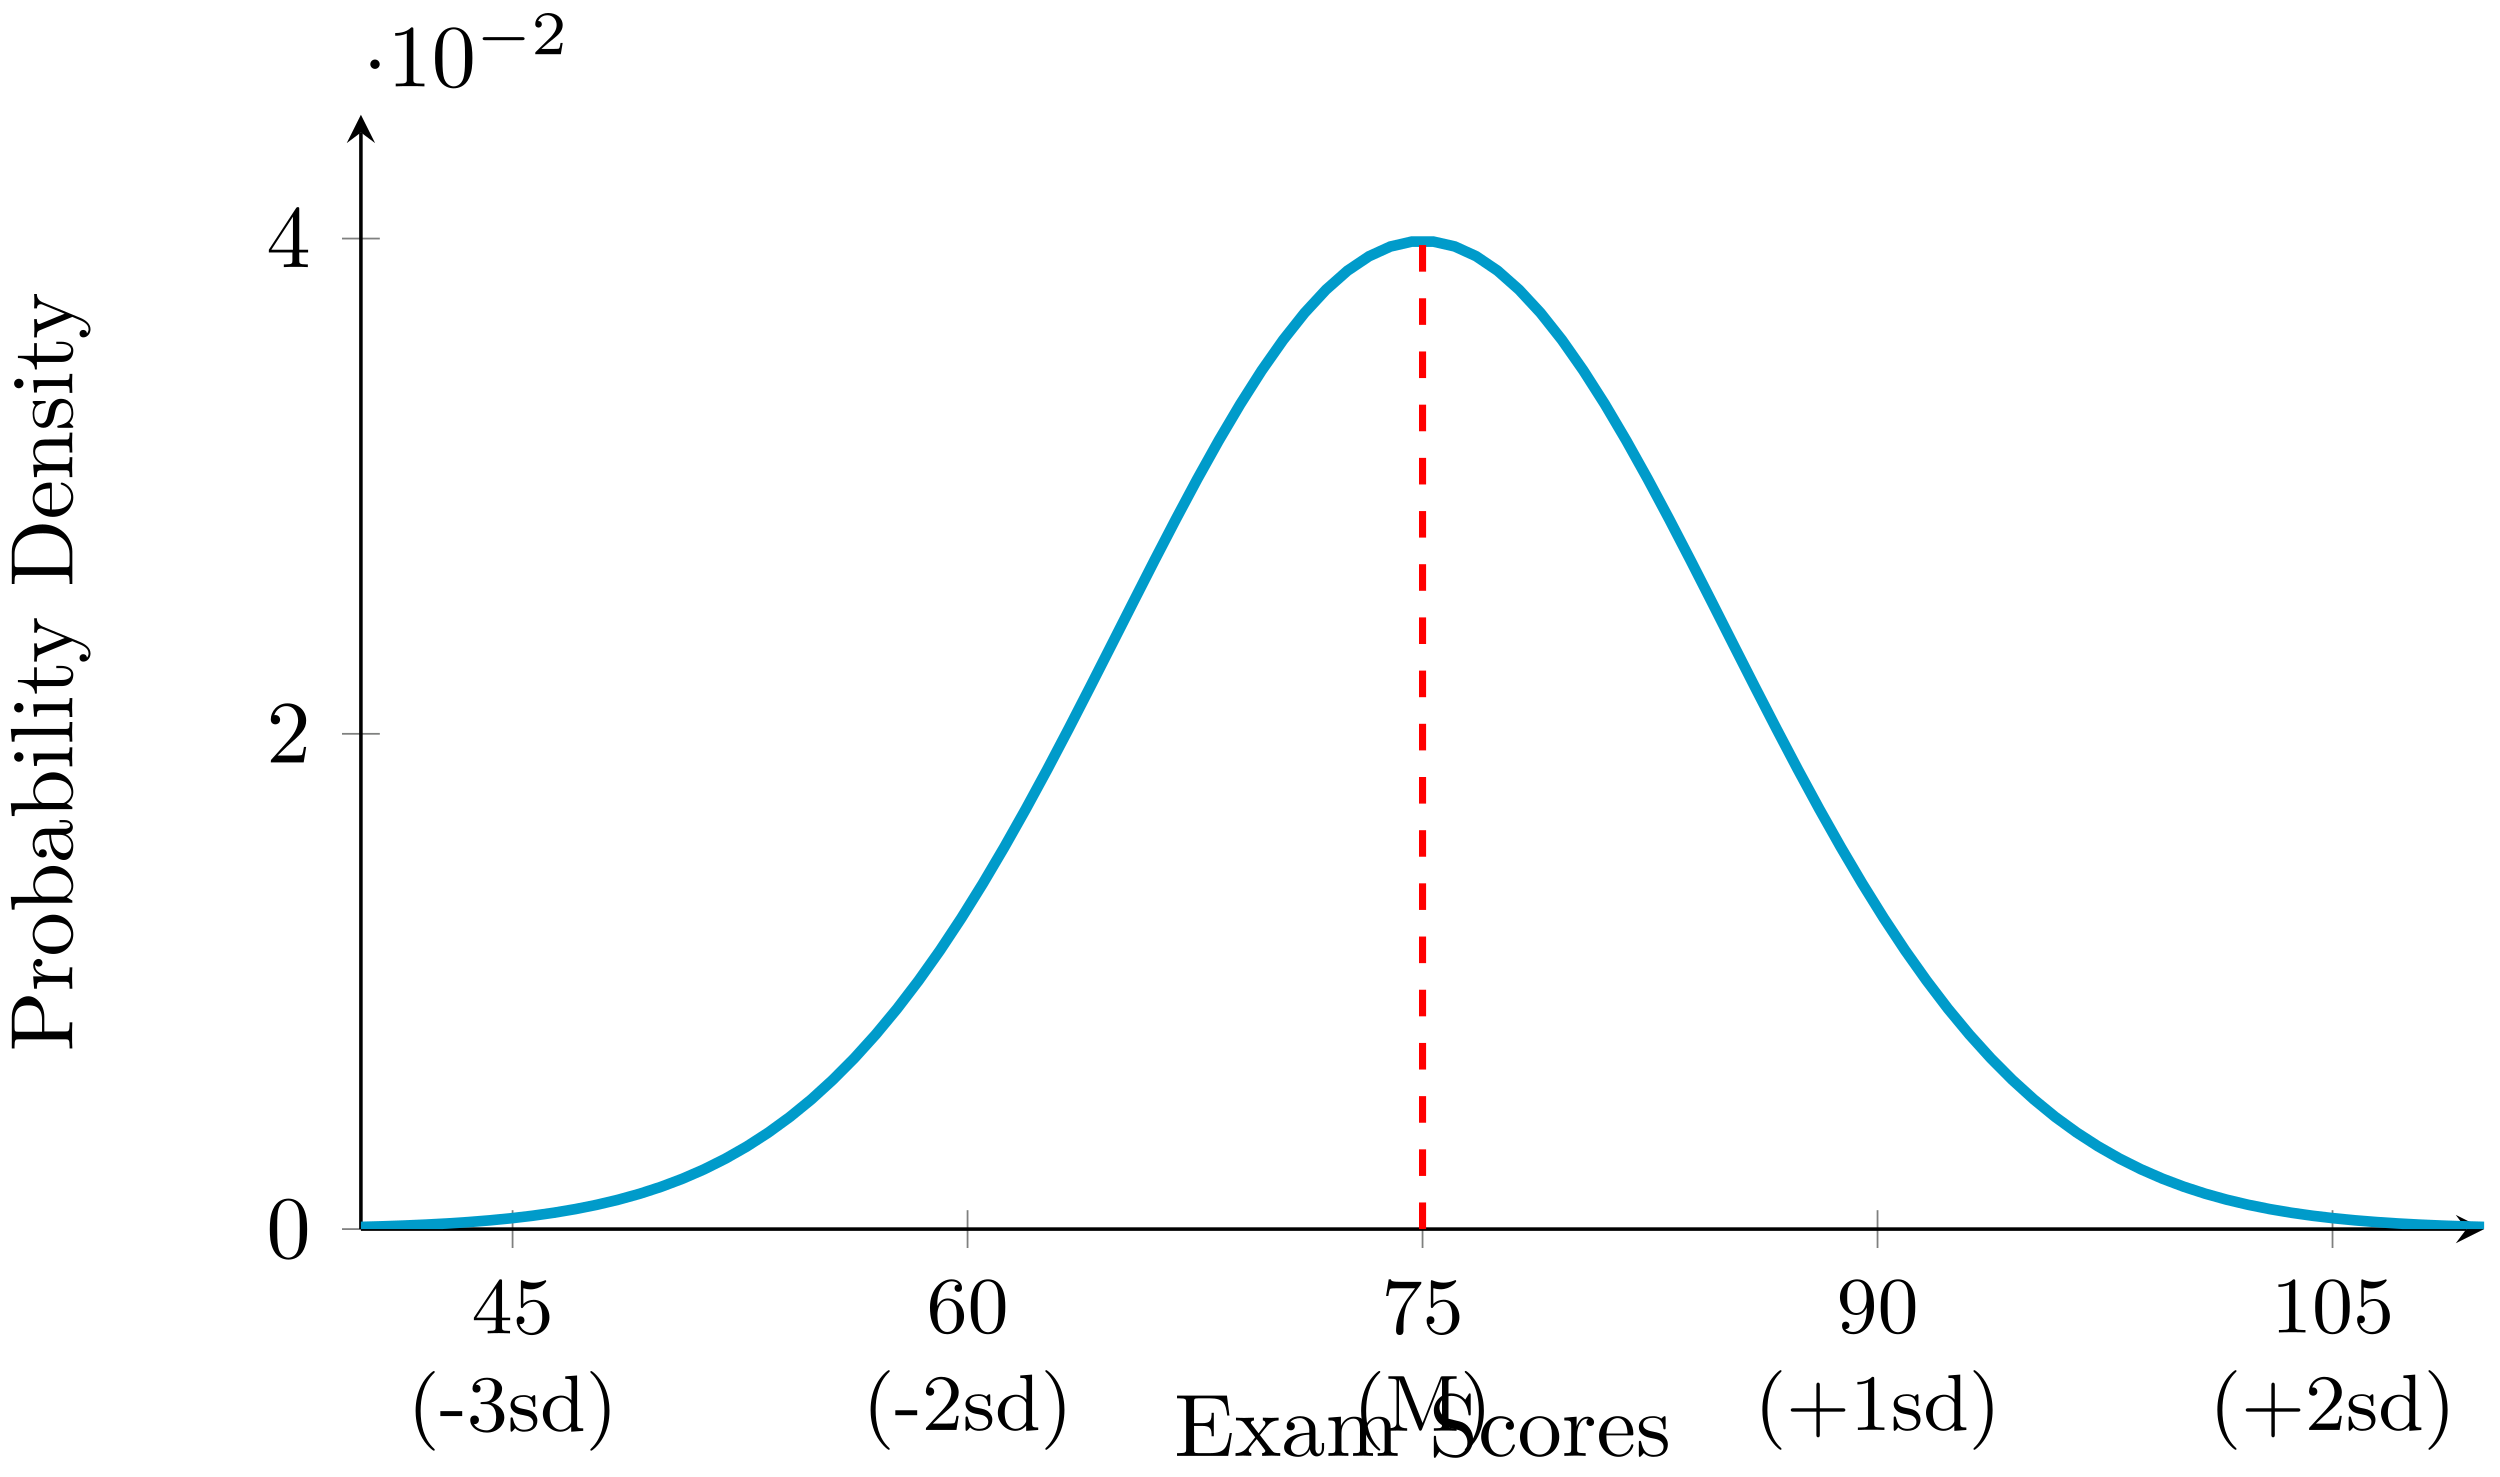
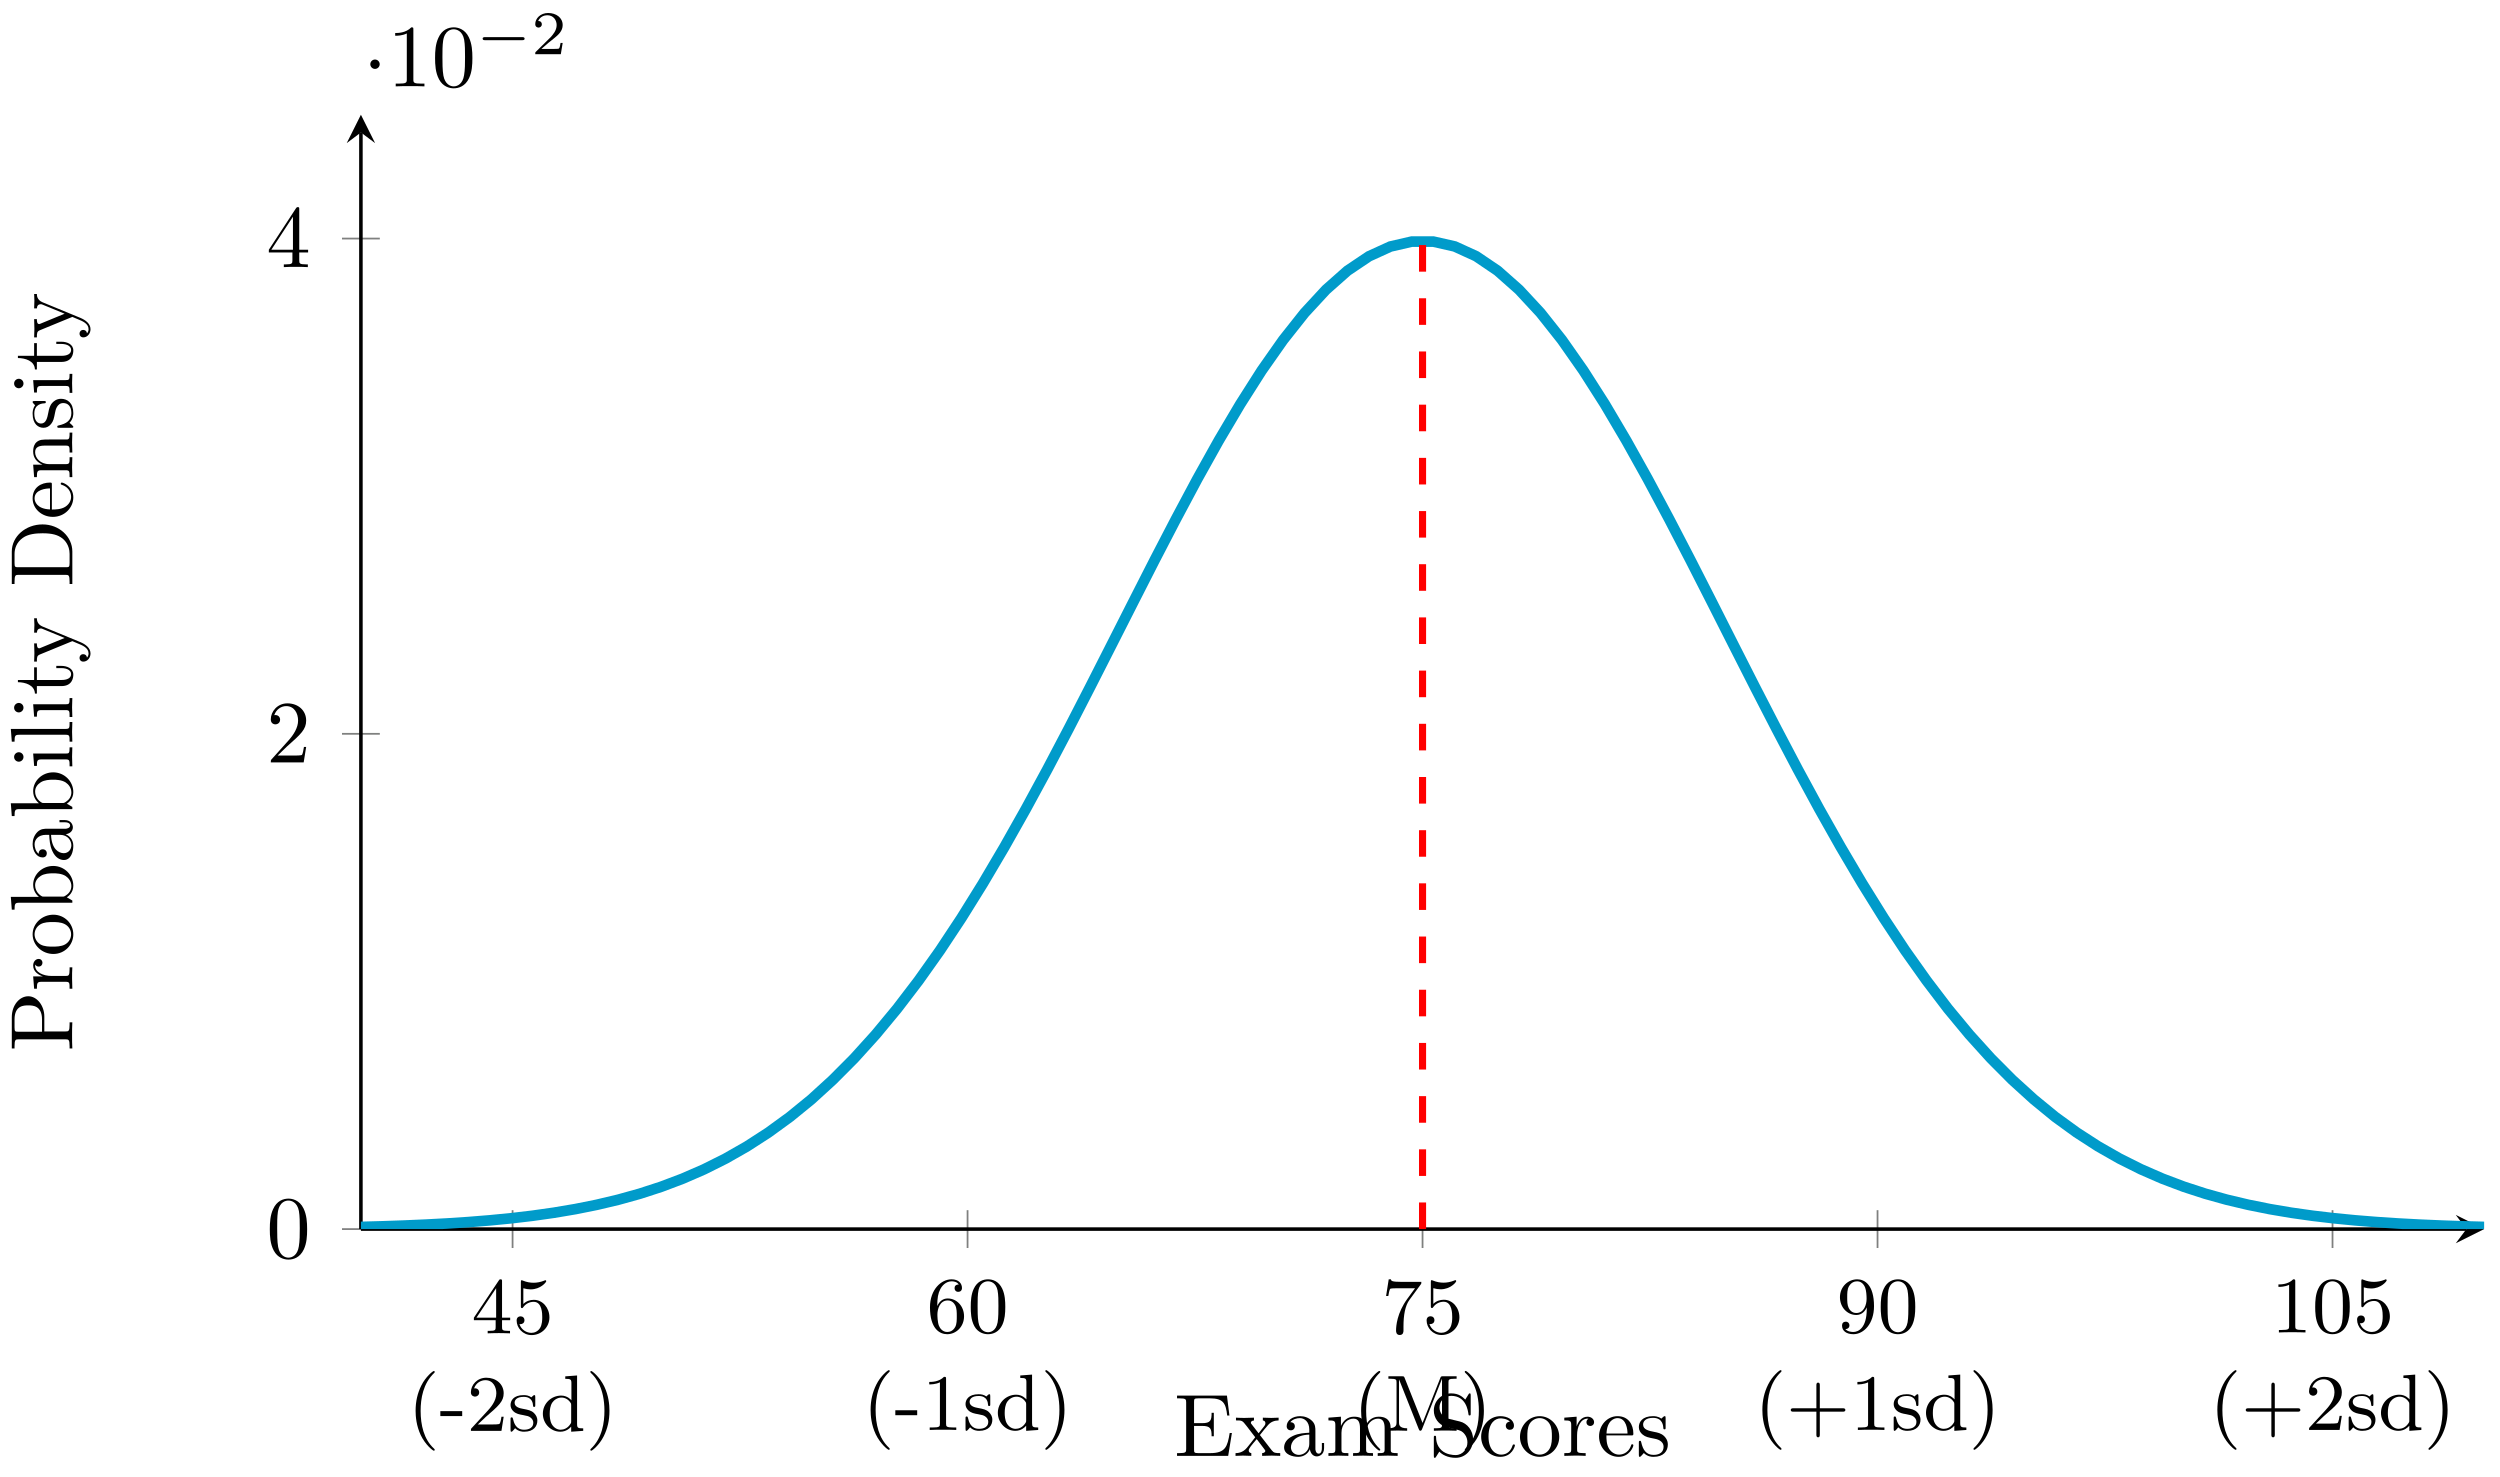
<svg xmlns="http://www.w3.org/2000/svg" xmlns:xlink="http://www.w3.org/1999/xlink" version="1.1" width="281" height="166" viewBox="0 0 281 166">
  <defs>
    <path id="font_1_57" d="M.484 .165V.196H.382V.65C.382 .67 .382 .677 .363 .677 .351 .677 .35 .676 .341 .662L.029 .196V.165H.302V.079C.302 .042 .299 .031 .224 .031H.202V0C.265 .003 .335 .003 .342 .003 .347 .003 .419 .003 .482 0V.031H.46C.385 .031 .382 .042 .382 .079V.165H.484M.308 .196H.061L.308 .566V.196Z" />
    <path id="font_1_56" d="M.462 .2C.462 .321 .376 .42 .267 .42 .219 .42 .17 .404 .135 .368V.565C.165 .556 .196 .551 .227 .551 .35 .551 .422 .64 .422 .653 .422 .662 .416 .666 .411 .666 .411 .666 .407 .666 .398 .661 .351 .642 .305 .634 .263 .634 .22 .634 .175 .642 .129 .661 .119 .666 .116 .666 .116 .666 .104 .666 .104 .656 .104 .639V.345C.104 .327 .104 .316 .118 .316 .126 .316 .129 .32 .135 .329 .165 .371 .213 .395 .265 .395 .372 .395 .372 .24 .372 .204 .372 .173 .372 .111 .344 .066 .317 .024 .275 .006 .236 .006 .177 .006 .11 .042 .086 .116 .086 .117 .093 .115 .1 .115 .12 .115 .149 .128 .149 .164 .149 .195 .127 .213 .1 .213 .079 .213 .051 .201 .051 .161 .051 .07 .127-.022 .238-.022 .359-.023 .462 .075 .462 .199V.2Z" />
    <path id="font_1_85" d="M.341-.238C.341-.233 .338-.23 .332-.223 .203-.105 .164 .075 .164 .25 .164 .405 .194 .593 .335 .727 .339 .731 .341 .734 .341 .739 .341 .746 .336 .75 .329 .75 .317 .75 .227 .678 .173 .569 .125 .473 .101 .37 .101 .251 .101 .179 .11 .065 .165-.053 .224-.176 .317-.249 .329-.249 .336-.249 .341-.245 .341-.238Z" />
    <path id="font_1_64" d="M.285 .185V.247H.011V.185H.285Z" />
-     <path id="font_1_106" d="M.47 .17C.47 .257 .401 .331 .305 .352 .398 .387 .442 .46 .442 .529 .442 .606 .357 .666 .253 .666 .149 .666 .071 .607 .071 .531 .071 .498 .093 .479 .122 .479 .151 .479 .172 .5 .172 .529 .172 .564 .148 .579 .114 .579 .14 .621 .201 .641 .25 .641 .333 .641 .349 .575 .349 .528 .349 .498 .343 .45 .318 .412 .287 .367 .252 .365 .223 .363 .198 .361 .196 .361 .188 .361 .179 .36 .171 .359 .171 .348 .171 .335 .179 .335 .196 .335H.243C.33 .335 .368 .265 .368 .169 .368 .041 .3 .006 .249 .006 .23 .006 .133 .011 .088 .084 .124 .079 .152 .104 .152 .138 .152 .171 .127 .192 .098 .192 .073 .192 .043 .177 .043 .135 .043 .046 .136-.022 .252-.022 .377-.022 .47 .067 .47 .169V.17Z" />
+     <path id="font_1_107" d="M.462 .177H.434C.432 .164 .424 .105 .411 .089 .405 .08 .336 .08 .316 .08H.138L.237 .174C.401 .316 .462 .369 .462 .471 .462 .586 .367 .666 .244 .666 .129 .666 .051 .575 .051 .484 .051 .434 .094 .429 .103 .429 .125 .429 .155 .445 .155 .481 .155 .511 .134 .533 .103 .533 .098 .533 .095 .533 .091 .532 .115 .603 .179 .635 .233 .635 .335 .635 .37 .54 .37 .471 .37 .369 .293 .286 .245 .234L.062 .036C.051 .025 .051 .023 .051 0H.434L.462 .177Z" />
    <path id="font_1_98" d="M.37 .128C.37 .173 .35 .2 .328 .223 .294 .256 .258 .263 .184 .277 .158 .282 .085 .295 .085 .352 .085 .384 .108 .426 .199 .426 .307 .426 .314 .343 .316 .318 .317 .306 .317 .3 .33 .3 .344 .3 .344 .307 .344 .326V.422C.344 .439 .344 .448 .332 .448 .327 .448 .325 .448 .312 .436 .31 .434 .301 .425 .295 .42 .264 .442 .233 .448 .199 .448 .067 .448 .034 .375 .034 .324 .034 .292 .048 .266 .071 .244 .105 .213 .143 .206 .194 .197 .245 .187 .262 .184 .284 .167 .294 .159 .319 .14 .319 .102 .319 .014 .218 .014 .204 .014 .102 .014 .076 .099 .064 .153 .061 .163 .06 .169 .048 .169 .034 .169 .034 .161 .034 .143V.015C.034-.002 .034-.011 .046-.011 .052-.011 .053-.01 .071 .009 .075 .015 .086 .028 .091 .033 .133-.008 .179-.011 .204-.011 .327-.011 .37 .061 .37 .128Z" />
    <path id="font_1_47" d="M.54 0V.031C.472 .031 .463 .038 .463 .087V.694L.315 .683V.652C.383 .652 .392 .645 .392 .596V.383C.387 .389 .342 .442 .264 .442 .141 .442 .034 .344 .034 .215 .034 .09 .134-.011 .253-.011 .326-.011 .371 .032 .389 .053V-.011L.54 0M.389 .12C.389 .102 .389 .099 .374 .078 .343 .033 .297 .014 .257 .014 .214 .014 .174 .038 .148 .08 .122 .123 .12 .182 .12 .214 .12 .261 .126 .314 .152 .354 .174 .386 .215 .417 .268 .417 .31 .417 .35 .396 .377 .358 .389 .342 .389 .341 .389 .322V.12Z" />
    <path id="font_1_86" d="M.298 .251C.298 .333 .286 .443 .234 .554 .175 .677 .082 .75 .07 .75 .06 .75 .058 .742 .058 .739 .058 .734 .06 .731 .067 .724 .125 .672 .235 .536 .235 .251 .235 .108 .209-.091 .064-.226 .062-.229 .058-.233 .058-.238 .058-.241 .06-.249 .07-.249 .082-.249 .172-.177 .226-.068 .274 .028 .298 .131 .298 .251Z" />
    <path id="font_1_101" d="M.47 .203C.47 .33 .378 .426 .265 .426 .205 .426 .162 .391 .134 .331 .134 .433 .145 .49 .172 .542 .192 .583 .241 .641 .315 .641 .335 .641 .381 .637 .404 .601 .367 .601 .351 .582 .351 .555 .351 .529 .369 .509 .397 .509 .425 .509 .444 .527 .444 .557 .444 .613 .404 .666 .313 .666 .184 .666 .043 .539 .043 .316 .043 .045 .165-.022 .259-.022 .37-.022 .47 .071 .47 .203V.203M.379 .204C.379 .156 .379 .107 .36 .07 .329 .013 .285 .006 .258 .006 .201 .006 .168 .053 .156 .082 .137 .127 .136 .21 .136 .226 .136 .293 .167 .401 .263 .401 .279 .401 .328 .401 .36 .339 .379 .301 .379 .252 .379 .204V.204Z" />
    <path id="font_1_121" d="M.473 .32C.473 .387 .47 .473 .435 .548 .391 .642 .315 .666 .257 .666 .197 .666 .121 .642 .077 .546 .045 .477 .04 .396 .04 .32 .04 .255 .042 .158 .085 .079 .132-.006 .21-.022 .256-.022 .321-.022 .395 .006 .437 .098 .467 .165 .473 .24 .473 .32M.387 .332C.387 .27 .387 .186 .377 .127 .356 .013 .282 .003 .257 .003 .227 .003 .155 .017 .136 .13 .126 .189 .126 .275 .126 .332 .126 .4 .126 .479 .138 .534 .158 .623 .222 .641 .256 .641 .294 .641 .357 .621 .376 .528 .387 .473 .387 .395 .387 .332Z" />
-     <path id="font_1_107" d="M.462 .177H.434C.432 .164 .424 .105 .411 .089 .405 .08 .336 .08 .316 .08H.138L.237 .174C.401 .316 .462 .369 .462 .471 .462 .586 .367 .666 .244 .666 .129 .666 .051 .575 .051 .484 .051 .434 .094 .429 .103 .429 .125 .429 .155 .445 .155 .481 .155 .511 .134 .533 .103 .533 .098 .533 .095 .533 .091 .532 .115 .603 .179 .635 .233 .635 .335 .635 .37 .54 .37 .471 .37 .369 .293 .286 .245 .234L.062 .036C.051 .025 .051 .023 .051 0H.434L.462 .177Z" />
+     <path id="font_1_82" d="M.432 0V.031H.4C.307 .031 .304 .043 .304 .08V.639C.304 .664 .303 .666 .278 .666 .216 .602 .124 .602 .093 .602V.571C.112 .571 .173 .571 .227 .597V.08C.227 .043 .224 .031 .131 .031H.099V0C.135 .003 .224 .003 .265 .003 .306 .003 .396 .003 .432 0Z" />
    <path id="font_1_100" d="M.499 .644H.25C.124 .644 .121 .657 .118 .676H.09L.057 .467H.085C.089 .49 .097 .546 .11 .558 .117 .564 .196 .564 .21 .564H.42L.324 .433C.194 .254 .182 .091 .182 .034 .182 .023 .182-.022 .228-.022 .275-.022 .275 .022 .275 .035V.084C.275 .231 .297 .347 .35 .419L.49 .61C.499 .621 .499 .623 .499 .644Z" />
    <path id="font_1_74" d="M.898 0V.031H.875C.798 .031 .796 .042 .796 .079V.604C.796 .641 .798 .652 .875 .652H.898V.683H.73C.709 .683 .702 .683 .695 .665L.471 .098 .247 .661C.239 .681 .238 .683 .211 .683H.043V.652H.066C.143 .652 .145 .641 .145 .604V.106C.145 .079 .145 .031 .043 .031V0C.098 .002 .112 .003 .161 .003 .209 .003 .224 .002 .278 0V.031C.176 .031 .176 .079 .176 .106V.641L.177 .642 .423 .022C.428 .009 .432 0 .444 0 .455 0 .46 .009 .464 .018L.714 .65 .715 .649V.079C.715 .042 .713 .031 .636 .031H.613V0C.673 .003 .74 .003 .755 .003 .761 .003 .835 .003 .898 0Z" />
    <path id="font_1_78" d="M.47 .329C.47 .6 .35 .666 .26 .666 .145 .666 .043 .573 .043 .442 .043 .315 .135 .219 .248 .219 .321 .219 .361 .272 .379 .315V.293C.379 .049 .268 .006 .211 .006 .188 .006 .137 .01 .111 .043H.115C.123 .041 .162 .049 .162 .089 .162 .115 .144 .135 .116 .135 .088 .135 .069 .117 .069 .087 .069 .021 .122-.022 .212-.022 .341-.022 .47 .11 .47 .329V.329M.377 .421C.377 .348 .344 .244 .25 .244 .234 .244 .185 .244 .153 .306 .134 .344 .134 .393 .134 .441 .134 .489 .134 .539 .155 .577 .185 .628 .224 .641 .26 .641 .328 .641 .355 .572 .359 .562 .373 .525 .377 .464 .377 .421Z" />
    <path id="font_1_89" d="M.741 .25C.741 .272 .722 .272 .706 .272H.421V.558C.421 .574 .421 .593 .399 .593 .378 .593 .378 .572 .378 .558V.272H.092C.078 .272 .057 .272 .057 .251 .057 .229 .076 .229 .092 .229H.378V-.057C.378-.073 .378-.092 .4-.092 .421-.092 .421-.071 .421-.057V.229H.706C.72 .229 .741 .229 .741 .25Z" />
-     <path id="font_1_82" d="M.432 0V.031H.4C.307 .031 .304 .043 .304 .08V.639C.304 .664 .303 .666 .278 .666 .216 .602 .124 .602 .093 .602V.571C.112 .571 .173 .571 .227 .597V.08C.227 .043 .224 .031 .131 .031H.099V0C.135 .003 .224 .003 .265 .003 .306 .003 .396 .003 .432 0Z" />
    <path id="font_2_1" d="M.46 .32C.46 .4 .455 .48 .42 .554 .374 .65 .292 .666 .25 .666 .19 .666 .117 .64 .076 .547 .044 .478 .039 .4 .039 .32 .039 .245 .043 .155 .084 .079 .127-.002 .2-.022 .249-.022 .303-.022 .379-.001 .423 .094 .455 .163 .46 .241 .46 .32M.249-0C.21-0 .151 .025 .133 .121 .122 .181 .122 .273 .122 .332 .122 .396 .122 .462 .13 .516 .149 .635 .224 .644 .249 .644 .282 .644 .348 .626 .367 .527 .377 .471 .377 .395 .377 .332 .377 .257 .377 .189 .366 .125 .351 .03 .294-0 .249-0Z" />
    <path id="font_2_3" d="M.127 .077 .233 .18C.389 .318 .449 .372 .449 .472 .449 .586 .359 .666 .237 .666 .124 .666 .05 .574 .05 .485 .05 .429 .1 .429 .103 .429 .12 .429 .155 .441 .155 .482 .155 .508 .137 .534 .102 .534 .094 .534 .092 .534 .089 .533 .112 .598 .166 .635 .224 .635 .315 .635 .358 .554 .358 .472 .358 .392 .308 .313 .253 .251L.061 .037C.05 .026 .05 .024 .05 0H.421L.449 .174H.424C.419 .144 .412 .1 .402 .085 .395 .077 .329 .077 .307 .077H.127Z" />
    <path id="font_2_4" d="M.294 .165V.078C.294 .042 .292 .031 .218 .031H.197V0C.238 .003 .29 .003 .332 .003 .374 .003 .427 .003 .468 0V.031H.447C.373 .031 .371 .042 .371 .078V.165H.471V.196H.371V.651C.371 .671 .371 .677 .355 .677 .346 .677 .343 .677 .335 .665L.028 .196V.165H.294M.3 .196H.056L.3 .569V.196Z" />
    <path id="font_3_1" d="M.192 .25C.192 .279 .168 .303 .139 .303 .11 .303 .086 .279 .086 .25 .086 .221 .11 .197 .139 .197 .168 .197 .192 .221 .192 .25Z" />
    <path id="font_2_2" d="M.294 .64C.294 .664 .294 .666 .271 .666 .209 .602 .121 .602 .089 .602V.571C.109 .571 .168 .571 .22 .597V.079C.22 .043 .217 .031 .127 .031H.095V0C.13 .003 .217 .003 .257 .003 .297 .003 .384 .003 .419 0V.031H.387C.297 .031 .294 .042 .294 .079V.64Z" />
    <path id="font_4_1" d="M.744 .226C.76 .226 .784 .226 .784 .25 .784 .275 .761 .275 .744 .275H.148C.132 .275 .108 .275 .108 .251 .108 .226 .131 .226 .148 .226H.744Z" />
    <path id="font_5_1" d="M.505 .182H.471C.468 .16 .458 .101 .445 .091 .437 .085 .36 .085 .346 .085H.162C.267 .178 .302 .206 .362 .253 .436 .312 .505 .374 .505 .469 .505 .59 .399 .664 .271 .664 .147 .664 .063 .577 .063 .485 .063 .434 .106 .429 .116 .429 .14 .429 .169 .446 .169 .482 .169 .5 .162 .535 .11 .535 .141 .606 .209 .628 .256 .628 .356 .628 .408 .55 .408 .469 .408 .382 .346 .313 .314 .277L.073 .039C.063 .03 .063 .028 .063 0H.475L.505 .182Z" />
    <clipPath id="clip_6">
      <path transform="matrix(1.00005,0,0,-1.00008,40.56629,138.1498)" d="M0 0H238.639V125.243H0Z" />
    </clipPath>
    <path id="font_7_49" d="M.652 .258H.627C.602 .104 .579 .031 .407 .031H.274C.227 .031 .225 .038 .225 .071V.338H.315C.412 .338 .423 .306 .423 .221H.448V.486H.423C.423 .4 .412 .369 .315 .369H.225V.609C.225 .642 .227 .649 .274 .649H.403C.556 .649 .583 .594 .599 .455H.624L.596 .68H.033V.649H.057C.134 .649 .136 .638 .136 .602V.078C.136 .042 .134 .031 .057 .031H.033V0H.61L.652 .258Z" />
    <path id="font_7_116" d="M.516 0V.031C.462 .031 .444 .033 .421 .062L.287 .235C.317 .273 .355 .322 .379 .348 .41 .384 .451 .399 .498 .4V.431C.472 .429 .442 .428 .416 .428 .386 .428 .333 .43 .32 .431V.4C.341 .397 .349 .384 .349 .368 .349 .352 .339 .339 .334 .333L.272 .255 .194 .356C.185 .366 .185 .368 .185 .374 .185 .389 .2 .398 .22 .399V.431L.112 .428C.091 .428 .044 .429 .017 .431V.4C.087 .4 .088 .399 .135 .339L.234 .21C.187 .15 .187 .148 .14 .091 .092 .033 .033 .031 .012 .031V0C.038 .002 .069 .003 .095 .003L.19 0V.031C.168 .034 .161 .047 .161 .062 .161 .084 .19 .117 .251 .189L.327 .089C.335 .078 .348 .062 .348 .056 .348 .047 .339 .032 .312 .031V0L.42 .003C.447 .003 .486 .002 .516 0Z" />
    <path id="font_7_28" d="M.483 .089V.145H.458V.089C.458 .031 .433 .025 .422 .025 .389 .025 .385 .07 .385 .075V.275C.385 .317 .385 .356 .349 .393 .31 .432 .26 .448 .212 .448 .13 .448 .061 .401 .061 .335 .061 .305 .081 .288 .107 .288 .135 .288 .153 .308 .153 .334 .153 .346 .148 .379 .102 .38 .129 .415 .178 .426 .21 .426 .259 .426 .316 .387 .316 .298V.261C.265 .258 .195 .255 .132 .225 .057 .191 .032 .139 .032 .095 .032 .014 .129-.011 .192-.011 .258-.011 .304 .029 .323 .076 .327 .036 .354-.006 .401-.006 .422-.006 .483 .008 .483 .089M.316 .14C.316 .045 .244 .011 .199 .011 .15 .011 .109 .046 .109 .096 .109 .151 .151 .234 .316 .24V.14Z" />
    <path id="font_7_75" d="M.813 0V.031C.761 .031 .736 .031 .735 .061V.252C.735 .338 .735 .369 .704 .405 .69 .422 .657 .442 .599 .442 .515 .442 .471 .382 .454 .344 .44 .431 .366 .442 .321 .442 .248 .442 .201 .399 .173 .337V.442L.032 .431V.4C.102 .4 .11 .393 .11 .344V.076C.11 .031 .099 .031 .032 .031V0L.145 .003 .257 0V.031C.19 .031 .179 .031 .179 .076V.26C.179 .364 .25 .42 .314 .42 .377 .42 .388 .366 .388 .309V.076C.388 .031 .377 .031 .31 .031V0L.423 .003 .535 0V.031C.468 .031 .457 .031 .457 .076V.26C.457 .364 .528 .42 .592 .42 .655 .42 .666 .366 .666 .309V.076C.666 .031 .655 .031 .588 .031V0L.701 .003 .813 0Z" />
    <path id="font_7_97" d="M.499 .186C.499 .286 .433 .368 .349 .388L.221 .419C.159 .434 .12 .488 .12 .546 .12 .616 .174 .677 .252 .677 .419 .677 .441 .513 .447 .468 .448 .462 .448 .456 .459 .456 .472 .456 .472 .461 .472 .48V.681C.472 .698 .472 .705 .461 .705 .454 .705 .453 .704 .446 .692L.411 .635C.381 .664 .34 .705 .251 .705 .14 .705 .056 .617 .056 .511 .056 .428 .109 .355 .187 .328 .198 .324 .249 .312 .319 .295 .346 .288 .376 .281 .404 .244 .425 .218 .435 .185 .435 .152 .435 .081 .385 .009 .301 .009 .272 .009 .196 .014 .143 .063 .085 .117 .082 .181 .081 .217 .08 .227 .072 .227 .069 .227 .056 .227 .056 .22 .056 .202V.002C.056-.015 .056-.022 .067-.022 .074-.022 .075-.02 .082-.009 .082-.009 .085-.005 .118 .048 .149 .014 .213-.022 .302-.022 .419-.022 .499 .076 .499 .186Z" />
    <path id="font_7_43" d="M.415 .119C.415 .129 .405 .129 .402 .129 .393 .129 .391 .125 .389 .119 .36 .026 .295 .014 .258 .014 .205 .014 .117 .057 .117 .218 .117 .381 .199 .423 .252 .423 .261 .423 .324 .422 .359 .386 .318 .383 .312 .353 .312 .34 .312 .314 .33 .294 .358 .294 .384 .294 .404 .311 .404 .341 .404 .409 .328 .448 .251 .448 .126 .448 .034 .34 .034 .216 .034 .088 .133-.011 .249-.011 .383-.011 .415 .109 .415 .119Z" />
    <path id="font_7_81" d="M.471 .214C.471 .342 .371 .448 .25 .448 .125 .448 .028 .339 .028 .214 .028 .085 .132-.011 .249-.011 .37-.011 .471 .087 .471 .214M.388 .222C.388 .186 .388 .132 .366 .088 .344 .043 .3 .014 .25 .014 .207 .014 .163 .035 .136 .081 .111 .125 .111 .186 .111 .222 .111 .261 .111 .315 .135 .359 .162 .405 .209 .426 .249 .426 .293 .426 .336 .404 .362 .361 .388 .318 .388 .26 .388 .222Z" />
    <path id="font_7_96" d="M.364 .381C.364 .413 .333 .442 .29 .442 .217 .442 .181 .375 .167 .332V.442L.028 .431V.4C.098 .4 .106 .393 .106 .344V.076C.106 .031 .095 .031 .028 .031V0L.142 .003C.182 .003 .229 .003 .269 0V.031H.248C.174 .031 .172 .042 .172 .078V.232C.172 .331 .214 .42 .29 .42 .297 .42 .299 .42 .301 .419 .298 .418 .278 .406 .278 .38 .278 .352 .299 .337 .321 .337 .339 .337 .364 .349 .364 .381Z" />
    <path id="font_7_50" d="M.415 .119C.415 .129 .407 .131 .402 .131 .393 .131 .391 .125 .389 .117 .354 .014 .264 .014 .254 .014 .204 .014 .164 .044 .141 .081 .111 .129 .111 .195 .111 .231H.39C.412 .231 .415 .231 .415 .252 .415 .351 .361 .448 .236 .448 .12 .448 .028 .345 .028 .22 .028 .086 .133-.011 .248-.011 .37-.011 .415 .1 .415 .119M.349 .252H.112C.118 .401 .202 .426 .236 .426 .339 .426 .349 .291 .349 .252Z" />
    <path id="font_7_98" d="M.36 .128C.36 .181 .33 .211 .318 .223 .285 .255 .246 .263 .204 .271 .148 .282 .081 .295 .081 .353 .081 .388 .107 .429 .193 .429 .303 .429 .308 .339 .31 .308 .311 .299 .322 .299 .322 .299 .335 .299 .335 .304 .335 .323V.424C.335 .441 .335 .448 .324 .448 .319 .448 .317 .448 .304 .436 .301 .432 .291 .423 .287 .42 .249 .448 .208 .448 .193 .448 .071 .448 .033 .381 .033 .325 .033 .29 .049 .262 .076 .24 .108 .214 .136 .208 .208 .194 .23 .19 .312 .174 .312 .102 .312 .051 .277 .011 .199 .011 .115 .011 .079 .068 .06 .153 .057 .166 .056 .17 .046 .17 .033 .17 .033 .163 .033 .145V.013C.033-.004 .033-.011 .044-.011 .049-.011 .05-.01 .069 .009 .071 .011 .071 .013 .089 .032 .133-.01 .178-.011 .199-.011 .314-.011 .36 .056 .36 .128V.128Z" />
    <path id="font_7_83" d="M.624 .497C.624 .595 .525 .683 .388 .683H.035V.652H.059C.136 .652 .138 .641 .138 .605V.078C.138 .042 .136 .031 .059 .031H.035V0C.07 .003 .144 .003 .182 .003 .22 .003 .295 .003 .33 0V.031H.306C.229 .031 .227 .042 .227 .078V.316H.396C.516 .316 .624 .397 .624 .497M.521 .497C.521 .45 .521 .342 .362 .342H.224V.612C.224 .645 .226 .652 .273 .652H.362C.521 .652 .521 .546 .521 .497Z" />
    <path id="font_7_35" d="M.521 .216C.521 .343 .423 .442 .309 .442 .231 .442 .188 .395 .172 .377V.694L.028 .683V.652C.098 .652 .106 .645 .106 .596V0H.131L.167 .062C.182 .039 .224-.011 .298-.011 .417-.011 .521 .087 .521 .216M.438 .217C.438 .18 .436 .12 .407 .075 .386 .044 .348 .011 .294 .011 .249 .011 .213 .035 .189 .072 .175 .093 .175 .096 .175 .114V.32C.175 .339 .175 .34 .186 .356 .225 .412 .28 .42 .304 .42 .349 .42 .385 .394 .409 .356 .435 .315 .438 .258 .438 .217V.217Z" />
    <path id="font_7_66" d="M.247 0V.031C.181 .031 .177 .036 .177 .075V.442L.037 .431V.4C.102 .4 .111 .394 .111 .345V.076C.111 .031 .1 .031 .033 .031V0L.143 .003C.178 .003 .213 .001 .247 0M.192 .604C.192 .631 .169 .657 .139 .657 .105 .657 .085 .629 .085 .604 .085 .577 .108 .551 .138 .551 .172 .551 .192 .579 .192 .604Z" />
    <path id="font_7_72" d="M.255 0V.031C.188 .031 .177 .031 .177 .076V.694L.033 .683V.652C.103 .652 .111 .645 .111 .596V.076C.111 .031 .1 .031 .033 .031V0L.144 .003 .255 0Z" />
    <path id="font_7_105" d="M.332 .124V.181H.307V.126C.307 .052 .277 .014 .24 .014 .173 .014 .173 .105 .173 .122V.4H.316V.431H.173V.614H.148C.147 .532 .117 .426 .019 .422V.4H.104V.124C.104 .001 .197-.011 .233-.011 .304-.011 .332 .06 .332 .124V.124Z" />
    <path id="font_7_118" d="M.508 .4V.431C.485 .429 .456 .428 .433 .428L.346 .431V.4C.377 .399 .393 .382 .393 .357 .393 .347 .392 .345 .387 .333L.286 .087 .175 .356C.171 .366 .169 .37 .169 .374 .169 .4 .206 .4 .225 .4V.431L.116 .428C.089 .428 .049 .429 .019 .431V.4C.067 .4 .086 .4 .1 .365L.25-0 .225-.059C.203-.114 .175-.183 .111-.183 .106-.183 .083-.183 .064-.165 .095-.161 .103-.139 .103-.123 .103-.097 .084-.081 .061-.081 .041-.081 .019-.094 .019-.124 .019-.169 .061-.205 .111-.205 .174-.205 .215-.148 .239-.091L.415 .336C.441 .399 .492 .4 .508 .4Z" />
    <path id="font_7_46" d="M.707 .336C.707 .526 .572 .683 .401 .683H.035V.652H.059C.136 .652 .138 .641 .138 .605V.078C.138 .042 .136 .031 .059 .031H.035V0H.401C.569 0 .707 .148 .707 .336M.607 .336C.607 .225 .588 .165 .552 .116 .532 .089 .475 .031 .374 .031H.273C.226 .031 .224 .038 .224 .071V.612C.224 .645 .226 .652 .273 .652H.373C.435 .652 .504 .63 .555 .559 .598 .5 .607 .414 .607 .336Z" />
    <path id="font_7_77" d="M.535 0V.031C.483 .031 .458 .031 .457 .061V.252C.457 .338 .457 .369 .426 .405 .412 .422 .379 .442 .321 .442 .248 .442 .201 .399 .173 .337V.442L.032 .431V.4C.102 .4 .11 .393 .11 .344V.076C.11 .031 .099 .031 .032 .031V0L.145 .003 .257 0V.031C.19 .031 .179 .031 .179 .076V.26C.179 .364 .25 .42 .314 .42 .377 .42 .388 .366 .388 .309V.076C.388 .031 .377 .031 .31 .031V0L.423 .003 .535 0Z" />
  </defs>
  <path transform="matrix(1.00005,0,0,-1.00008,40.56629,138.1498)" stroke-width=".199" stroke-linecap="butt" stroke-miterlimit="10" stroke-linejoin="miter" fill="none" stroke="#7f807f" d="M17.046-2.126V2.126M68.184-2.126V2.126M119.322-2.126V2.126M170.46-2.126V2.126M221.598-2.126V2.126" />
  <path transform="matrix(1.00005,0,0,-1.00008,40.56629,138.1498)" stroke-width=".199" stroke-linecap="butt" stroke-miterlimit="10" stroke-linejoin="miter" fill="none" stroke="#7f807f" d="M-2.126 0H2.126M-2.126 55.664H2.126M-2.126 111.327H2.126" />
  <path transform="matrix(1.00005,0,0,-1.00008,40.56629,138.1498)" stroke-width=".399" stroke-linecap="butt" stroke-miterlimit="10" stroke-linejoin="miter" fill="none" stroke="#000000" d="M0 0H236.647" />
  <path transform="matrix(1.00005,0,0,-1.00008,277.2246,138.1498)" d="M1.993 0-1.196 1.594 0 0-1.196-1.594" />
  <path transform="matrix(1.00005,0,0,-1.00008,40.56629,138.1498)" stroke-width=".399" stroke-linecap="butt" stroke-miterlimit="10" stroke-linejoin="miter" fill="none" stroke="#000000" d="M0 0V123.25" />
  <path transform="matrix(0,-1.00008,-1.00005,-0,40.56629,14.88944)" d="M1.993 0-1.196 1.594 0 0-1.196-1.594" />
  <use data-text="4" xlink:href="#font_1_57" transform="matrix(8.966848,0,0,-8.967117,53.00389,149.8667)" />
  <use data-text="5" xlink:href="#font_1_56" transform="matrix(8.966848,0,0,-8.967117,57.61286,149.8667)" />
  <use data-text="(" xlink:href="#font_1_85" transform="matrix(8.966848,0,0,-8.967117,45.80853,160.8266)" />
  <use data-text="-" xlink:href="#font_1_64" transform="matrix(8.966848,0,0,-8.967117,49.39527,160.8266)" />
-   <use data-text="3" xlink:href="#font_1_106" transform="matrix(8.966848,0,0,-8.967117,52.4709,160.8266)" />
+   <use data-text="2" xlink:href="#font_1_107" transform="matrix(8.966848,0,0,-8.967117,52.4709,160.8266)" />
  <use data-text="s" xlink:href="#font_1_98" transform="matrix(8.966848,0,0,-8.967117,57.07987,160.8266)" />
  <use data-text="d" xlink:href="#font_1_47" transform="matrix(8.966848,0,0,-8.967117,60.71143,160.8266)" />
  <use data-text=")" xlink:href="#font_1_86" transform="matrix(8.966848,0,0,-8.967117,65.8315,160.8266)" />
  <use data-text="6" xlink:href="#font_1_101" transform="matrix(8.966848,0,0,-8.967117,104.1444,149.7677)" />
  <use data-text="0" xlink:href="#font_1_121" transform="matrix(8.966848,0,0,-8.967117,108.7534,149.7677)" />
  <use data-text="(" xlink:href="#font_1_85" transform="matrix(8.966848,0,0,-8.967117,96.94908,160.7276)" />
  <use data-text="-" xlink:href="#font_1_64" transform="matrix(8.966848,0,0,-8.967117,100.5358,160.7276)" />
-   <use data-text="2" xlink:href="#font_1_107" transform="matrix(8.966848,0,0,-8.967117,103.6115,160.7276)" />
+   <use data-text="1" xlink:href="#font_1_82" transform="matrix(8.966848,0,0,-8.967117,103.6115,160.7276)" />
  <use data-text="s" xlink:href="#font_1_98" transform="matrix(8.966848,0,0,-8.967117,108.2204,160.7276)" />
  <use data-text="d" xlink:href="#font_1_47" transform="matrix(8.966848,0,0,-8.967117,111.852,160.7276)" />
  <use data-text=")" xlink:href="#font_1_86" transform="matrix(8.966848,0,0,-8.967117,116.972,160.7276)" />
  <use data-text="7" xlink:href="#font_1_100" transform="matrix(8.966848,0,0,-8.967117,155.285,149.8577)" />
  <use data-text="5" xlink:href="#font_1_56" transform="matrix(8.966848,0,0,-8.967117,159.894,149.8577)" />
  <use data-text="(" xlink:href="#font_1_85" transform="matrix(8.966848,0,0,-8.967117,152.0839,160.8176)" />
  <use data-text="M" xlink:href="#font_1_74" transform="matrix(8.966848,0,0,-8.967117,155.6706,160.8176)" />
  <use data-text=")" xlink:href="#font_1_86" transform="matrix(8.966848,0,0,-8.967117,164.1174,160.8176)" />
  <use data-text="9" xlink:href="#font_1_78" transform="matrix(8.966848,0,0,-8.967117,206.4246,149.7677)" />
  <use data-text="0" xlink:href="#font_1_121" transform="matrix(8.966848,0,0,-8.967117,211.0335,149.7677)" />
  <use data-text="(" xlink:href="#font_1_85" transform="matrix(8.966848,0,0,-8.967117,197.1851,160.7276)" />
  <use data-text="+" xlink:href="#font_1_89" transform="matrix(8.966848,0,0,-8.967117,200.7718,160.7276)" />
  <use data-text="1" xlink:href="#font_1_82" transform="matrix(8.966848,0,0,-8.967117,207.9364,160.7276)" />
  <use data-text="s" xlink:href="#font_1_98" transform="matrix(8.966848,0,0,-8.967117,212.5453,160.7276)" />
  <use data-text="d" xlink:href="#font_1_47" transform="matrix(8.966848,0,0,-8.967117,216.1769,160.7276)" />
  <use data-text=")" xlink:href="#font_1_86" transform="matrix(8.966848,0,0,-8.967117,221.297,160.7276)" />
  <use data-text="1" xlink:href="#font_1_82" transform="matrix(8.966848,0,0,-8.967117,255.261,149.7677)" />
  <use data-text="0" xlink:href="#font_1_121" transform="matrix(8.966848,0,0,-8.967117,259.8699,149.7677)" />
  <use data-text="5" xlink:href="#font_1_56" transform="matrix(8.966848,0,0,-8.967117,264.4789,149.7677)" />
  <use data-text="(" xlink:href="#font_1_85" transform="matrix(8.966848,0,0,-8.967117,248.3257,160.7276)" />
  <use data-text="+" xlink:href="#font_1_89" transform="matrix(8.966848,0,0,-8.967117,251.9124,160.7276)" />
  <use data-text="2" xlink:href="#font_1_107" transform="matrix(8.966848,0,0,-8.967117,259.0769,160.7276)" />
  <use data-text="s" xlink:href="#font_1_98" transform="matrix(8.966848,0,0,-8.967117,263.6859,160.7276)" />
  <use data-text="d" xlink:href="#font_1_47" transform="matrix(8.966848,0,0,-8.967117,267.3175,160.7276)" />
  <use data-text=")" xlink:href="#font_1_86" transform="matrix(8.966848,0,0,-8.967117,272.4375,160.7276)" />
  <use data-text="0" xlink:href="#font_2_1" transform="matrix(9.963098,0,0,-9.963397,29.93875,141.3601)" />
  <use data-text="2" xlink:href="#font_2_3" transform="matrix(9.963098,0,0,-9.963397,29.93875,85.69258)" />
  <use data-text="4" xlink:href="#font_2_4" transform="matrix(9.963098,0,0,-9.963397,29.93875,30.02413)" />
  <use data-text="·" xlink:href="#font_3_1" transform="matrix(9.963098,0,0,-9.963397,40.7653,9.708511)" />
  <use data-text="1" xlink:href="#font_2_2" transform="matrix(9.963098,0,0,-9.963397,43.53243,9.708511)" />
  <use data-text="0" xlink:href="#font_2_1" transform="matrix(9.963098,0,0,-9.963397,48.51397,9.708511)" />
  <use data-text="−" xlink:href="#font_4_1" transform="matrix(6.974149,0,0,-6.974358,53.49592,6.092224)" />
  <use data-text="2" xlink:href="#font_5_1" transform="matrix(6.974149,0,0,-6.974358,59.72224,6.092224)" />
  <g clip-path="url(#clip_6)">
    <path transform="matrix(1.00005,0,0,-1.00008,40.56629,138.1498)" stroke-width="1.196" stroke-linecap="butt" stroke-miterlimit="10" stroke-linejoin="miter" fill="none" stroke="#009bca" d="M0 .243 2.41 .31 4.821 .394 7.231 .499 9.642 .628 12.052 .786 14.463 .98 16.873 1.215 19.284 1.499 21.694 1.84 24.105 2.247 26.515 2.731 28.926 3.302 31.337 3.973 33.747 4.756 36.157 5.666 38.568 6.716 40.978 7.92 43.389 9.295 45.8 10.853 48.21 12.606 50.621 14.571 53.031 16.77 55.442 19.192 57.852 21.857 60.263 24.767 62.673 27.92 65.084 31.319 67.494 34.962 69.905 38.839 72.315 42.925 74.726 47.202 77.136 51.644 79.547 56.231 81.957 60.919 84.368 65.661 86.778 70.413 89.189 75.146 91.599 79.788 94.01 84.309 96.42 88.629 98.831 92.705 101.241 96.492 103.652 99.925 106.062 102.967 108.473 105.577 110.883 107.71 113.294 109.331 115.704 110.431 118.115 110.987H120.525L122.936 110.441 125.346 109.342 127.757 107.71 130.167 105.577 132.578 102.977 134.988 99.935 137.399 96.492 139.809 92.715 142.22 88.629 144.63 84.309 147.041 79.799 149.451 75.157 151.862 70.426 154.272 65.661 156.683 60.919 159.093 56.243 161.504 51.656 163.914 47.213 166.325 42.937 168.735 38.849 171.146 34.974 173.556 31.331 175.967 27.933 178.377 24.767 180.788 21.857 183.198 19.192 185.609 16.77 188.019 14.581 190.43 12.606 192.84 10.855 195.251 9.297 197.661 7.923 200.072 6.718 202.482 5.668 204.893 4.758 207.303 3.974 209.714 3.303 212.124 2.732 214.534 2.248 216.945 1.84 219.355 1.499 221.766 1.215 224.176 .98 226.587 .787 228.997 .628 231.408 .499 233.818 .395 236.229 .31 238.639 .243" />
    <path transform="matrix(1.00005,0,0,-1.00008,40.56629,138.1498)" stroke-width=".797" stroke-linecap="butt" stroke-dasharray="2.989,2.989" stroke-miterlimit="10" stroke-linejoin="miter" fill="none" stroke="#ff0000" d="M119.322 0V111.021" />
  </g>
  <use data-text="E" xlink:href="#font_7_49" transform="matrix(9.963098,0,0,-9.963397,131.9699,163.6398)" />
  <use data-text="x" xlink:href="#font_7_116" transform="matrix(9.963098,0,0,-9.963397,138.7547,163.6398)" />
  <use data-text="a" xlink:href="#font_7_28" transform="matrix(9.963098,0,0,-9.963397,144.0152,163.6398)" />
  <use data-text="m" xlink:href="#font_7_75" transform="matrix(9.963098,0,0,-9.963397,148.9968,163.6398)" />
  <use data-text="S" xlink:href="#font_7_97" transform="matrix(9.963098,0,0,-9.963397,160.6038,163.6398)" />
  <use data-text="c" xlink:href="#font_7_43" transform="matrix(9.963098,0,0,-9.963397,166.1433,163.6398)" />
  <use data-text="o" xlink:href="#font_7_81" transform="matrix(9.963098,0,0,-9.963397,170.5669,163.6398)" />
  <use data-text="r" xlink:href="#font_7_96" transform="matrix(9.963098,0,0,-9.963397,175.5484,163.6398)" />
  <use data-text="e" xlink:href="#font_7_50" transform="matrix(9.963098,0,0,-9.963397,179.4539,163.6398)" />
  <use data-text="s" xlink:href="#font_7_98" transform="matrix(9.963098,0,0,-9.963397,183.8776,163.6398)" />
  <use data-text="P" xlink:href="#font_7_83" transform="matrix(0,-9.963397,-9.963098,-0,8.130661,118.1962)" />
  <use data-text="r" xlink:href="#font_7_96" transform="matrix(0,-9.963397,-9.963098,-0,8.130661,111.4111)" />
  <use data-text="o" xlink:href="#font_7_81" transform="matrix(0,-9.963397,-9.963098,-0,8.130661,107.5054)" />
  <use data-text="b" xlink:href="#font_7_35" transform="matrix(0,-9.963397,-9.963098,-0,8.130661,102.5238)" />
  <use data-text="a" xlink:href="#font_7_28" transform="matrix(0,-9.963397,-9.963098,-0,8.130661,96.98412)" />
  <use data-text="b" xlink:href="#font_7_35" transform="matrix(0,-9.963397,-9.963098,-0,8.130661,92.00243)" />
  <use data-text="i" xlink:href="#font_7_66" transform="matrix(0,-9.963397,-9.963098,-0,8.130661,86.46278)" />
  <use data-text="l" xlink:href="#font_7_72" transform="matrix(0,-9.963397,-9.963098,-0,8.130661,83.69295)" />
  <use data-text="i" xlink:href="#font_7_66" transform="matrix(0,-9.963397,-9.963098,-0,8.130661,80.92313)" />
  <use data-text="t" xlink:href="#font_7_105" transform="matrix(0,-9.963397,-9.963098,-0,8.130661,78.15329)" />
  <use data-text="y" xlink:href="#font_7_118" transform="matrix(0,-9.963397,-9.963098,-0,8.130661,74.55649)" />
  <use data-text="D" xlink:href="#font_7_46" transform="matrix(0,-9.963397,-9.963098,-0,8.130661,65.98796)" />
  <use data-text="e" xlink:href="#font_7_50" transform="matrix(0,-9.963397,-9.963098,-0,8.130661,58.37595)" />
  <use data-text="n" xlink:href="#font_7_77" transform="matrix(0,-9.963397,-9.963098,-0,8.130661,53.95218)" />
  <use data-text="s" xlink:href="#font_7_98" transform="matrix(0,-9.963397,-9.963098,-0,8.130661,48.41254)" />
  <use data-text="i" xlink:href="#font_7_66" transform="matrix(0,-9.963397,-9.963098,-0,8.130661,44.48697)" />
  <use data-text="t" xlink:href="#font_7_105" transform="matrix(0,-9.963397,-9.963098,-0,8.130661,41.71713)" />
  <use data-text="y" xlink:href="#font_7_118" transform="matrix(0,-9.963397,-9.963098,-0,8.130661,38.11038)" />
</svg>
